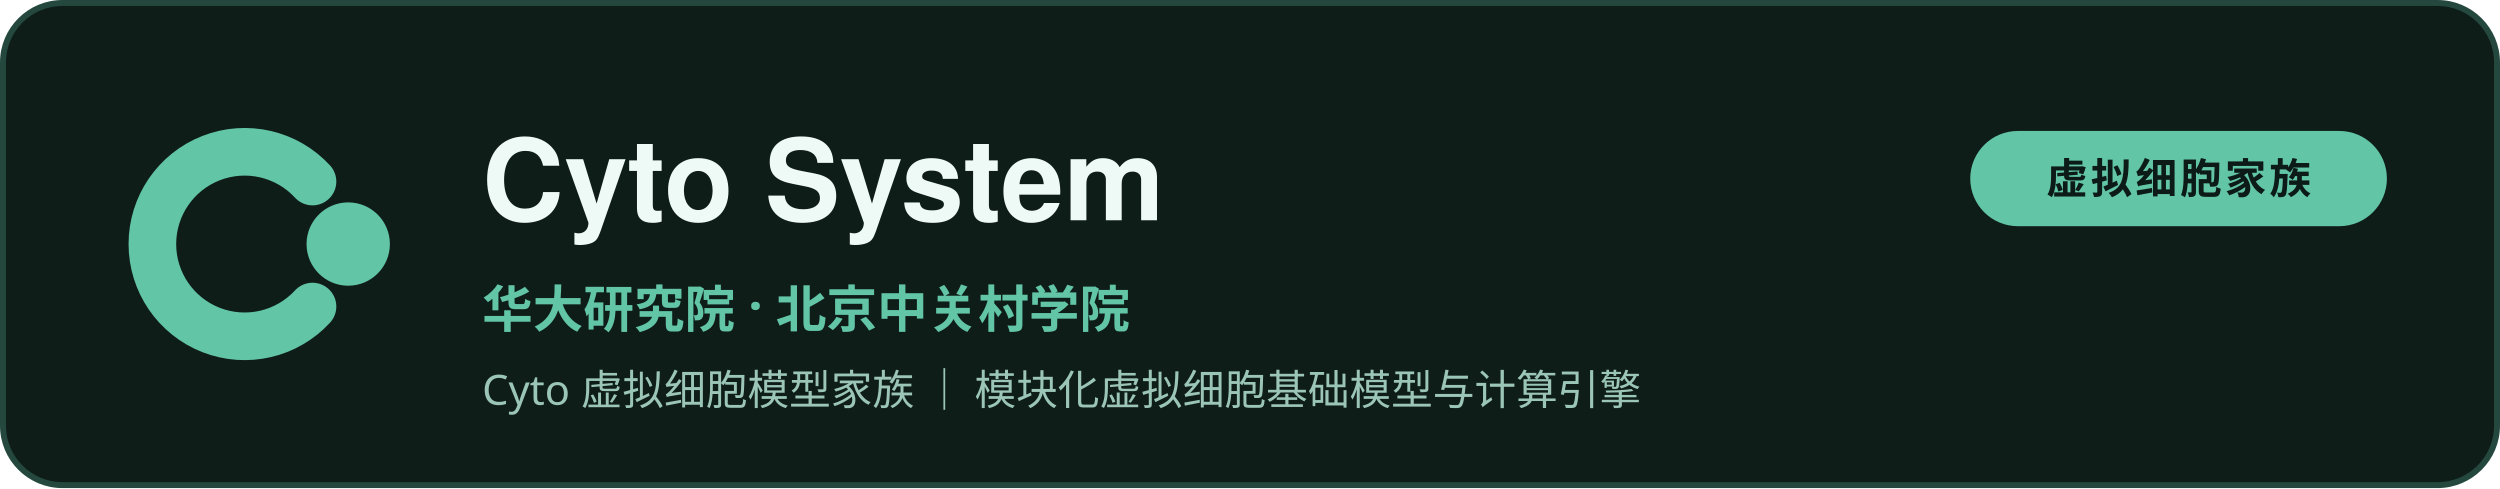
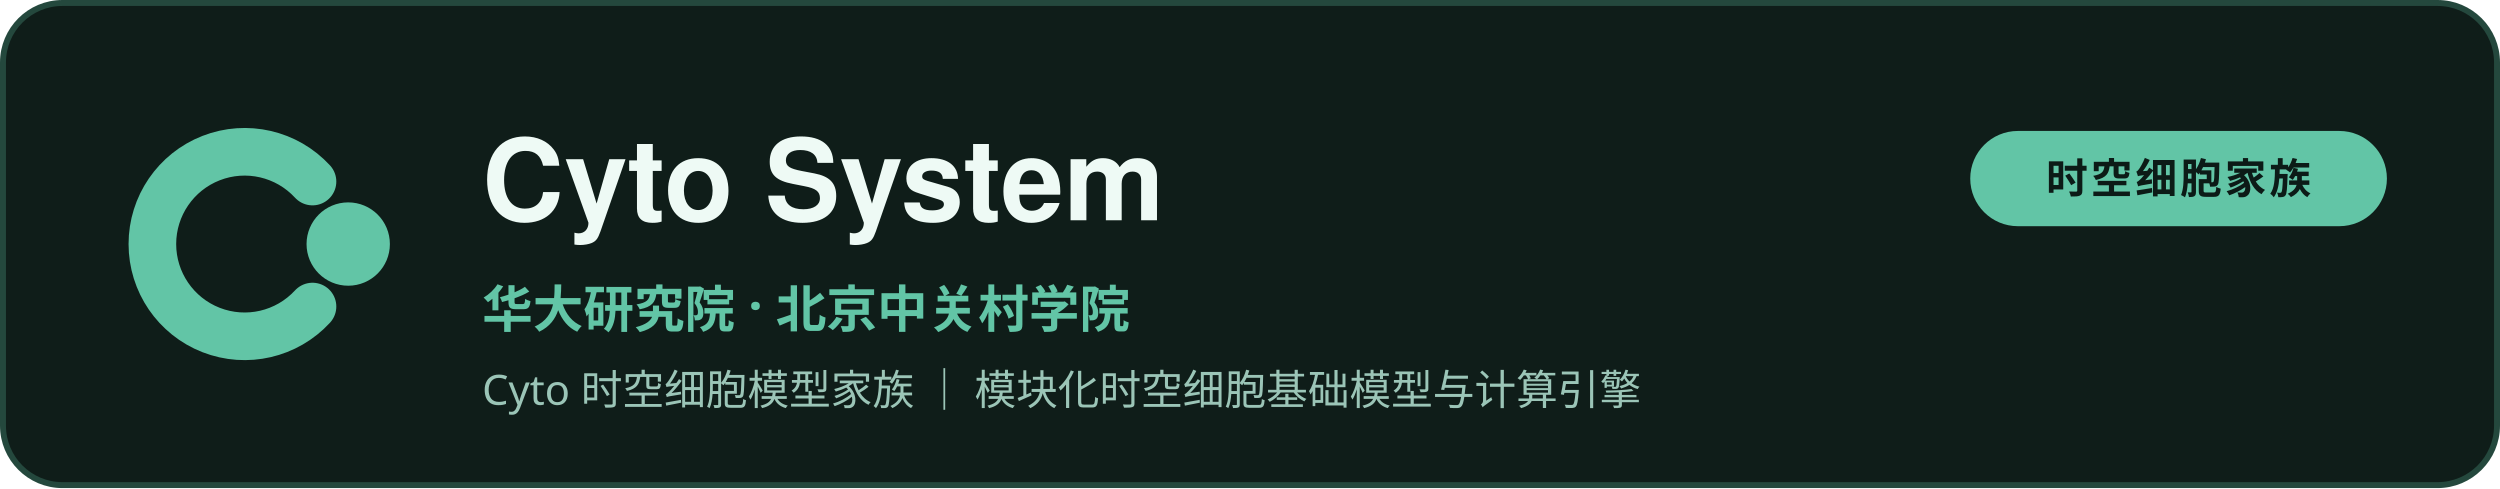
<svg xmlns="http://www.w3.org/2000/svg" viewBox="0 0 840 164" fill="none">
  <rect x="1" y="1" width="838" height="162" rx="20" fill="#0f1d19" stroke="#24483d" stroke-width="2" />
  <g transform="translate(36, 32)">
    <path d="M69 29A31 31 0 1 0 69 71" stroke="#62c5a6" stroke-width="16" stroke-linecap="round" />
    <circle cx="81" cy="50" r="14" fill="#62c5a6" />
  </g>
  <text x="162" y="74" font-family="-apple-system, BlinkMacSystemFont, 'Segoe UI', Helvetica, Arial, sans-serif" font-size="38" font-weight="700" fill="#eefaf5">Cyto System</text>
  <rect x="662" y="44" width="140" height="32" rx="16" fill="#62c5a6" />
-   <text x="732" y="65" text-anchor="middle" font-family="'PingFang SC', 'Hiragino Sans GB', 'Microsoft YaHei', sans-serif" font-size="14" font-weight="700" fill="#0c1b17" letter-spacing="1">虚拟细胞家族</text>
+   <text x="732" y="65" text-anchor="middle" font-family="'PingFang SC', 'Hiragino Sans GB', 'Microsoft YaHei', sans-serif" font-size="14" font-weight="700" fill="#0c1b17" letter-spacing="1">时空细胞家族</text>
  <text x="162" y="110" font-family="'PingFang SC', 'Hiragino Sans GB', 'Microsoft YaHei', sans-serif" font-size="17" font-weight="600" fill="#62c5a6">华大研究院  ·  北京中关村学院</text>
-   <text x="162" y="136" font-family="'PingFang SC', 'Hiragino Sans GB', 'Microsoft YaHei', sans-serif" font-size="14" font-weight="500" fill="#9bc5b7">Cyto 虚拟细胞模型家族 ｜ 模块化虚拟细胞基础模型与计算引擎</text>
+   <text x="162" y="136" font-family="'PingFang SC', 'Hiragino Sans GB', 'Microsoft YaHei', sans-serif" font-size="14" font-weight="500" fill="#9bc5b7">Cyto 时空细胞模型家族 ｜ 模块化时空细胞基础模型与计算引擎</text>
</svg>
